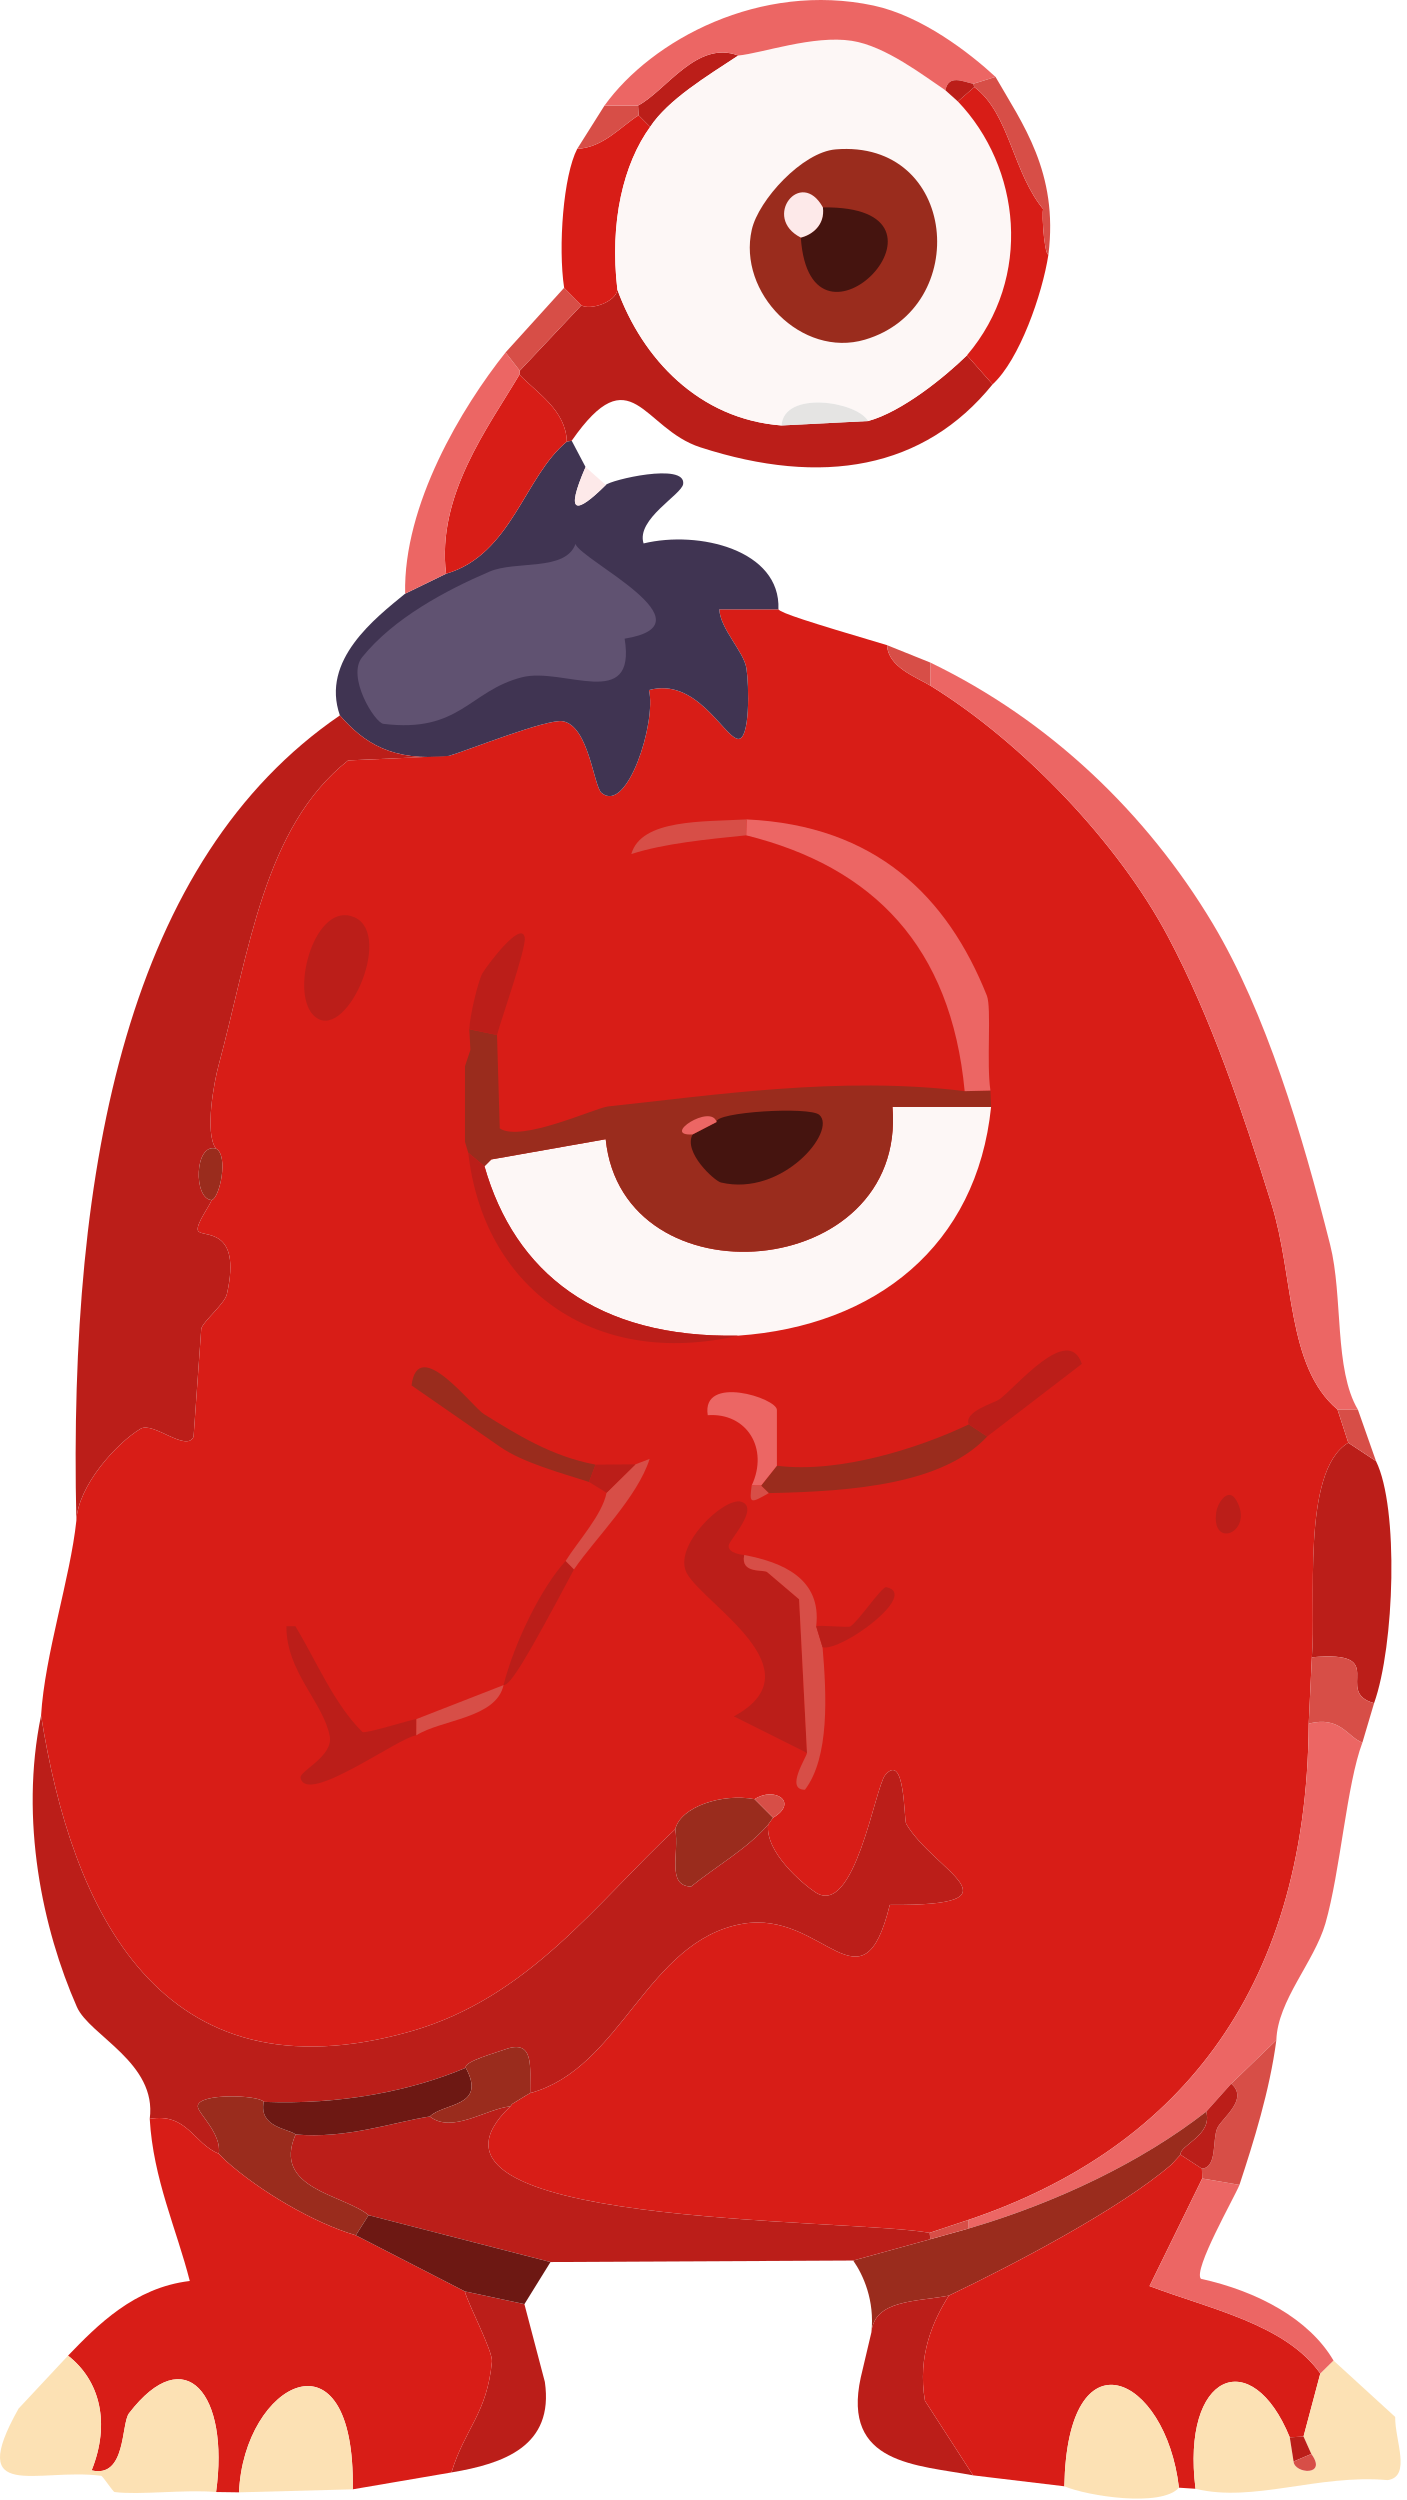
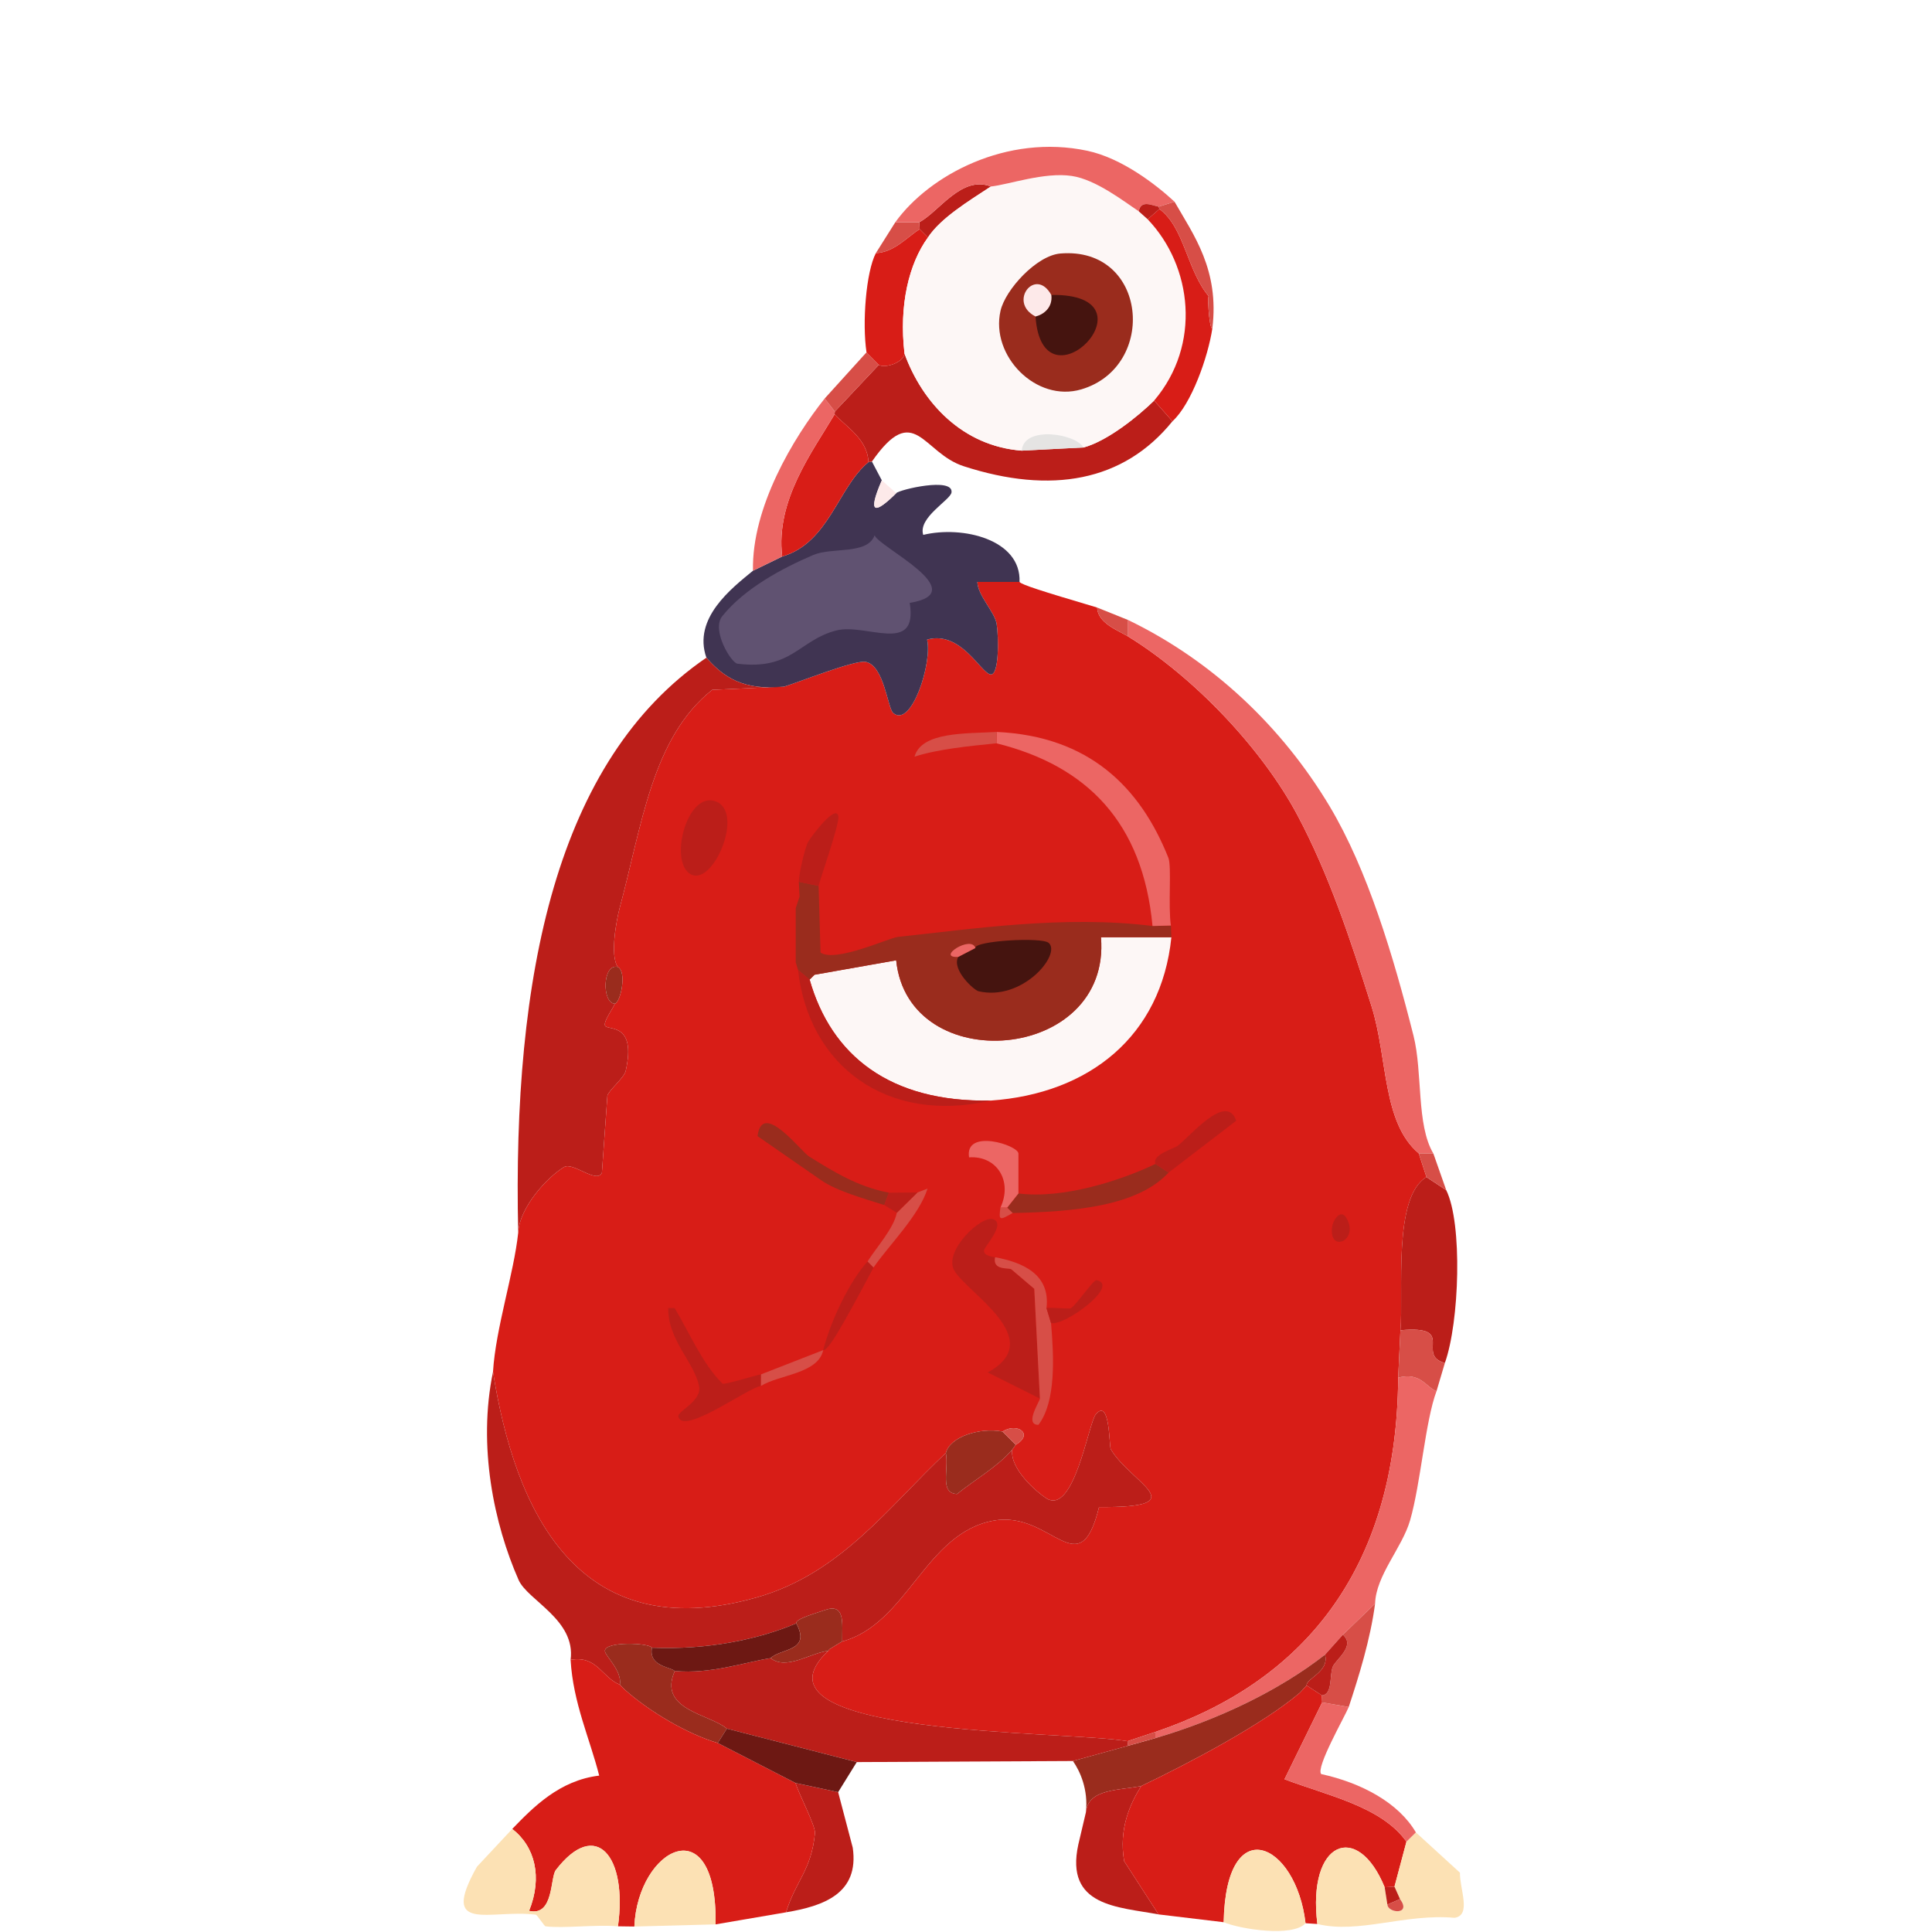
- <svg xmlns="http://www.w3.org/2000/svg" width="100%" height="100%" viewBox="0 0 130 231" version="1.1" xml:space="preserve" style="fill-rule:evenodd;clip-rule:evenodd;stroke-linejoin:round;stroke-miterlimit:2;">
+ <svg xmlns="http://www.w3.org/2000/svg" viewBox="-60.0 -19.0 250 250" version="1.1" style="fill-rule:evenodd;clip-rule:evenodd;stroke-linejoin:round;stroke-miterlimit:2;">
  <g transform="matrix(1,0,0,1,-583.5346,-822.2369)">
    <g>
      <g>
        <g>
          <path d="M655.46,878.54C655.74,878.89 658,879.63 665.5,881.85C665.59,883.88 668.15,884.77 669.5,885.59C678.07,890.87 686.86,900.14 691.44,908.75C695.45,916.3 698.26,924.68 701.02,933.48C703.12,940.19 702.39,948.49 707.12,952.48L708.12,955.55C703.73,958.14 705.18,970.56 704.75,975.37L704.46,981.5C704.29,1006.79 691.73,1021.04 673.03,1027.35L669.43,1028.55C661.67,1027.16 618.94,1028.02 630.7,1016.86L630.85,1016.65L632.15,1015.85L632.52,1015.64C640.96,1013.36 643.27,1001.57 652.13,1000C659.62,998.67 663.2,1008.62 665.75,998.25C678.42,998.33 669.88,995.18 667.27,990.77C667.04,990.39 667.19,984.05 665.33,986.25C664.38,987.37 662.51,999.49 658.87,997.08C657.72,996.32 654.22,993.38 654.51,990.83L654.97,990.19C657.37,988.77 655.12,987.27 653.26,988.48C650.26,987.91 646.42,989.19 645.93,991.25C638.64,998.06 632.43,1006.81 621.5,1009.93C598.23,1016.57 590.14,998.57 587.33,980.75C587.67,975.13 590.03,968.05 590.59,962.75C590.74,959.5 594.33,955.56 596.53,954.25C597.69,953.57 600.76,956.46 601.42,954.99L602.13,945.02C602.29,944.33 604.3,942.71 604.5,941.81C605.93,935.47 602.15,936.63 601.83,935.96C601.57,935.42 602.98,933.55 603.09,933.12C603.82,932.98 604.7,928.99 603.48,928.36C602.41,926.88 603.35,922.1 603.71,920.76C606.58,910.15 607.89,898.67 615.7,892.5L625.02,892.08C626.86,891.53 634.14,888.62 635.54,888.88C637.96,889.33 638.38,894.88 639.12,895.5C641.48,897.49 644.2,888.98 643.5,886C647.82,884.81 650.35,890.15 651.66,890.5C652.87,890.83 652.75,885.51 652.5,883.97C652.25,882.43 650.07,880.33 650,878.54L655.46,878.54Z" style="fill:rgb(216,29,23);fill-rule:nonzero;" />
          <g>
            <path d="M675.11,924.52C673.8,937.35 664.44,944.76 651.75,945.65C638.66,945.9 631.09,939.8 628.3,930L628.93,929.37L639.5,927.5C641.06,942.82 667.34,940.71 666,924.52L675.11,924.52Z" style="fill:rgb(253,247,246);fill-rule:nonzero;" />
            <g>
              <path d="M629.46,917.87L629.71,926.5C631.67,927.82 638.54,924.6 639.73,924.47C649.18,923.47 661.23,921.63 672.67,923.06L675.05,923L675.11,924.52L666,924.52C667.34,940.71 641.06,942.82 639.5,927.5L628.93,929.37L628.3,930L626.8,928.75L626.5,927.75L626.5,920.75L627,919.25L626.9,917.34L629.46,917.87Z" style="fill:rgb(154,44,29);fill-rule:nonzero;" />
              <g>
                <path d="M647.53,927.06L649.75,925.91C649.51,924.99 658.34,924.45 659.24,925.25C660.9,926.73 655.84,932.84 650.15,931.5C649.55,931.36 646.64,928.7 647.53,927.06Z" style="fill:rgb(69,20,15);fill-rule:nonzero;" />
                <path d="M649.75,925.91L647.53,927.06C644.56,927.22 649.24,924.18 649.75,925.91Z" style="fill:rgb(236,102,100);fill-rule:nonzero;" />
              </g>
              <path d="M675.05,923L672.67,923.06C671.41,909.66 664.19,902.33 652.48,899.42L652.51,897.95C664.47,898.5 671.08,905.1 674.72,914.23C675.17,915.36 674.67,920.48 675.05,923Z" style="fill:rgb(236,102,100);fill-rule:nonzero;" />
              <path d="M628.3,930C631.09,939.8 638.66,945.9 651.75,945.65C638.22,948.76 628.17,941.08 626.8,928.75L628.3,930Z" style="fill:rgb(187,30,25);fill-rule:nonzero;" />
              <path d="M626.9,917.34C626.92,916.22 627.71,912.86 628.11,912.17C628.49,911.51 631.73,907.15 632.02,908.88C632.18,909.85 629.72,916.79 629.46,917.87L626.9,917.34Z" style="fill:rgb(187,30,25);fill-rule:nonzero;" />
            </g>
          </g>
          <g>
            <path d="M652.3,965.92C651.93,967.7 654.11,967.23 654.42,967.5L657.37,970.01L658.1,984.21L651.34,980.83C659.22,976.56 648.6,970.51 647,967.61C645.63,965.12 650.46,960.51 652.03,961C653.75,961.54 650.97,964.49 650.87,965.01C650.73,965.8 652.3,965.92 652.3,965.92Z" style="fill:rgb(187,30,25);fill-rule:nonzero;" />
            <g>
              <path d="M658.95,972.51L659.54,974.45C659.91,978.81 660.2,984.6 657.91,987.61C656.05,987.61 658.05,984.63 658.1,984.21L657.37,970.01L654.42,967.5C654.11,967.23 651.93,967.7 652.3,965.92C655.82,966.58 659.48,968.09 658.95,972.51Z" style="fill:rgb(215,78,71);fill-rule:nonzero;" />
              <path d="M659.54,974.45L658.95,972.51C659.37,972.36 661.87,972.66 662.12,972.51C662.82,972.08 665.03,968.81 665.42,968.89C668.54,969.51 661.34,974.83 659.54,974.45Z" style="fill:rgb(187,30,25);fill-rule:nonzero;" />
            </g>
          </g>
          <g>
            <path d="M673.05,953.85L674.75,954.97C670.72,959.32 662.56,960.05 654.57,960.2L653.86,959.51L655.32,957.67C661.13,958.41 668.58,955.99 673.05,953.85Z" style="fill:rgb(154,44,29);fill-rule:nonzero;" />
            <path d="M653.86,959.51L652.99,959.5C654.6,956.07 652.53,952.75 648.93,953C648.33,949.21 655.33,951.42 655.32,952.52L655.32,957.67L653.86,959.51Z" style="fill:rgb(236,102,100);fill-rule:nonzero;" />
            <path d="M673.05,953.85C672.55,952.67 675.39,951.88 675.87,951.54C677.41,950.44 682.23,944.49 683.5,948.26L674.75,954.97L673.05,953.85Z" style="fill:rgb(187,30,25);fill-rule:nonzero;" />
          </g>
          <g>
            <path d="M622.01,981.08L622,982.58C620.37,982.76 611.83,989.1 611.31,986.51C611.18,985.87 614.36,984.54 614,982.64C613.4,979.53 609.96,976.68 610,972.5L610.83,972.5C612.75,975.68 614.41,979.7 617.02,982.27C617.24,982.48 621.49,981.13 622.01,981.08Z" style="fill:rgb(187,30,25);fill-rule:nonzero;" />
            <path d="M630.06,977.94C629.4,981.02 624.33,981.11 622,982.58L622.01,981.08L630.06,977.94Z" style="fill:rgb(215,78,71);fill-rule:nonzero;" />
          </g>
          <path d="M616.3,907C619.98,908.65 615.33,918.95 612.48,916.03C610.28,913.76 612.7,905.39 616.3,907Z" style="fill:rgb(187,30,25);fill-rule:nonzero;" />
          <path d="M638.56,957.57L637.96,959.17C635.39,958.34 631.87,957.4 629.75,955.93L621.56,950.25C622.15,945.52 627.16,952.23 628.25,952.9C631.31,954.79 634.48,956.8 638.56,957.57Z" style="fill:rgb(154,44,29);fill-rule:nonzero;" />
          <path d="M652.51,897.95L652.48,899.42C648.97,899.78 644.93,900.16 641.87,901.15C642.78,897.89 648.57,898.18 652.51,897.95Z" style="fill:rgb(215,78,71);fill-rule:nonzero;" />
          <path d="M635.8,966.47L636.57,967.25C632.15,975.58 630.68,977.99 630.06,977.94C631.06,974 633.56,968.91 635.8,966.47Z" style="fill:rgb(187,30,25);fill-rule:nonzero;" />
          <g>
            <path d="M636.57,967.25L635.8,966.47C636.9,964.69 639.18,962.22 639.58,960.17L642.25,957.54L643.56,957.04C642.45,960.56 638.52,964.4 636.57,967.25Z" style="fill:rgb(215,78,71);fill-rule:nonzero;" />
            <path d="M642.25,957.54L639.58,960.17L637.96,959.17L638.56,957.57L642.25,957.54Z" style="fill:rgb(187,30,25);fill-rule:nonzero;" />
          </g>
          <path d="M697.75,960.83C699.51,963.79 695.39,965.48 695.92,961.94C696.04,961.1 697.02,959.6 697.75,960.83Z" style="fill:rgb(187,30,25);fill-rule:nonzero;" />
          <path d="M653.86,959.51L654.57,960.2C652.84,961.2 652.76,961.17 652.99,959.5L653.86,959.51Z" style="fill:rgb(215,78,71);fill-rule:nonzero;" />
          <g>
            <path d="M587.33,980.75C590.14,998.57 598.23,1016.57 621.5,1009.93C632.43,1006.81 638.64,998.06 645.93,991.25C646.32,993.47 645.09,996.47 647.38,996.56C649.65,994.72 652.64,993.02 654.51,990.83C654.22,993.38 657.72,996.32 658.87,997.08C662.51,999.49 664.38,987.37 665.33,986.25C667.19,984.05 667.04,990.39 667.27,990.77C669.88,995.18 678.42,998.33 665.75,998.25C663.2,1008.62 659.62,998.67 652.13,1000C643.27,1001.57 640.96,1013.36 632.52,1015.64C632.5,1013.26 632.95,1010.59 630.18,1011.61C629.47,1011.88 626.36,1012.72 626.57,1013.3C621.59,1015.41 615.06,1016.74 607.9,1016.45C607.5,1015.81 601.75,1015.6 601.81,1016.88C601.85,1017.53 604.04,1019.41 603.75,1021.24C601.4,1020.3 600.83,1017.43 597.37,1018.02C598.06,1012.83 591.81,1010.33 590.64,1007.68C587.47,1000.48 585.33,990.4 587.33,980.75Z" style="fill:rgb(187,30,25);fill-rule:nonzero;" />
            <g>
              <path d="M653.26,988.48L654.97,990.19L654.51,990.83C652.64,993.02 649.65,994.72 647.38,996.56C645.09,996.47 646.32,993.47 645.93,991.25C646.42,989.19 650.26,987.91 653.26,988.48Z" style="fill:rgb(154,44,29);fill-rule:nonzero;" />
              <path d="M654.97,990.19L653.26,988.48C655.12,987.27 657.37,988.77 654.97,990.19Z" style="fill:rgb(215,78,71);fill-rule:nonzero;" />
            </g>
          </g>
          <g>
            <path d="M636.36,862.96L637.64,865.39C635.7,869.87 636.78,869.76 639.51,867.05C639.89,866.6 646.93,864.93 646.66,866.96C646.52,867.95 642.29,870.2 643,872.45C648.09,871.22 655.69,873.04 655.46,878.54L650,878.54C650.07,880.33 652.25,882.43 652.5,883.97C652.75,885.51 652.87,890.83 651.66,890.5C650.35,890.15 647.82,884.81 643.5,886C644.2,888.98 641.48,897.49 639.12,895.5C638.38,894.88 637.96,889.33 635.54,888.88C634.14,888.62 626.86,891.53 625.02,892.08C619.78,892.65 617.15,890.87 614.94,888.34C613.15,883.23 618.23,879.34 620.97,877.09L624.75,875.25C630.81,873.48 631.98,866.26 635.91,863.04L636.36,862.96Z" style="fill:rgb(64,52,82);fill-rule:nonzero;" />
            <path d="M636.71,872.5C637.18,873.99 649.62,879.89 641.25,881.25C642.36,888.05 635.58,883.83 631.75,884.82C626.89,886.07 626.03,889.99 618.96,889.12C618.16,889.02 615.54,884.77 617,882.96C619.91,879.35 624.76,876.77 628.75,875.06C631.2,874 635.78,875.07 636.71,872.5Z" style="fill:rgb(96,82,113);fill-rule:nonzero;" />
            <g>
              <path d="M614.94,888.34C617.15,890.87 619.78,892.65 625.02,892.08L615.7,892.5C607.89,898.67 606.58,910.15 603.71,920.76C603.35,922.1 602.41,926.88 603.48,928.36C601.48,927.86 601.4,933.04 603.09,933.12C602.98,933.55 601.57,935.42 601.83,935.96C602.15,936.63 605.93,935.47 604.5,941.81C604.3,942.71 602.29,944.33 602.13,945.02L601.42,954.99C600.76,956.46 597.69,953.57 596.53,954.25C594.33,955.56 590.74,959.5 590.59,962.75C589.82,929.4 595.56,901.59 614.94,888.34Z" style="fill:rgb(187,30,25);fill-rule:nonzero;" />
              <path d="M603.48,928.36C604.7,928.99 603.82,932.98 603.09,933.12C601.4,933.04 601.48,927.86 603.48,928.36Z" style="fill:rgb(154,44,29);fill-rule:nonzero;" />
            </g>
            <g>
              <path d="M655.75,861.55L663.75,861.14C666.88,860.29 670.85,857.06 672.88,855.07L675.25,857.75C668.92,865.58 659.53,867.22 648.25,863.57C642.89,861.84 641.89,855.03 636.36,862.96L635.91,863.04C635.82,860.11 633.09,858.5 631.53,856.85L631.56,856.49L637.25,850.45C638.07,850.94 640.46,850.14 640.58,849C642.9,855.38 648.11,860.97 655.75,861.55Z" style="fill:rgb(187,30,25);fill-rule:nonzero;" />
              <g>
                <path d="M635.91,863.04C631.98,866.26 630.81,873.48 624.75,875.25C623.86,868 628.65,861.72 631.53,856.85C633.09,858.5 635.82,860.11 635.91,863.04Z" style="fill:rgb(216,29,23);fill-rule:nonzero;" />
                <g>
                  <path d="M630.25,854.8L631.56,856.49L631.53,856.85C628.65,861.72 623.86,868 624.75,875.25L620.97,877.09C620.79,868.88 626.21,859.87 630.25,854.8Z" style="fill:rgb(236,102,100);fill-rule:nonzero;" />
                  <path d="M637.25,850.45L631.56,856.49L630.25,854.8L635.66,848.83L637.25,850.45Z" style="fill:rgb(215,78,71);fill-rule:nonzero;" />
                </g>
              </g>
              <g>
                <path d="M642.54,832.89L643.61,833.96C641.15,837.35 639.84,842.73 640.58,849C640.46,850.14 638.07,850.94 637.25,850.45L635.66,848.83C635.09,845.03 635.59,838.45 636.87,835.99C639.27,835.88 640.91,833.91 642.54,832.89Z" style="fill:rgb(216,29,23);fill-rule:nonzero;" />
                <g>
                  <path d="M651.75,827.37C648.85,829.28 645.26,831.45 643.61,833.96L642.54,832.89L642.49,831.99C645.06,830.64 647.94,825.9 651.75,827.37Z" style="fill:rgb(187,30,25);fill-rule:nonzero;" />
                  <path d="M642.49,831.99L642.54,832.89C640.91,833.91 639.27,835.88 636.87,835.99L639.39,831.99L642.49,831.99Z" style="fill:rgb(215,78,71);fill-rule:nonzero;" />
                </g>
              </g>
            </g>
            <path d="M639.51,867.05C636.78,869.76 635.7,869.87 637.64,865.39L639.51,867.05Z" style="fill:rgb(253,233,233);fill-rule:nonzero;" />
          </g>
          <g>
            <path d="M709.01,952.5L707.12,952.48C702.39,948.49 703.12,940.19 701.02,933.48C698.26,924.68 695.45,916.3 691.44,908.75C686.86,900.14 678.07,890.87 669.5,885.59L669.5,883.46C680.5,888.77 689.48,897.36 695.6,907.59C700.51,915.82 703.84,926.95 706.44,937.25C707.65,942.05 706.79,948.77 709.01,952.5Z" style="fill:rgb(236,102,100);fill-rule:nonzero;" />
            <path d="M669.5,883.46L669.5,885.59C668.15,884.77 665.59,883.88 665.5,881.85L669.5,883.46Z" style="fill:rgb(215,78,71);fill-rule:nonzero;" />
          </g>
          <g>
            <path d="M709.42,983.25C707.97,987.09 707.38,995.18 706,999.97C704.96,1003.54 701.58,1007.09 701.47,1010.75L697.3,1014.77L694.99,1017.35C689.04,1021.99 681.19,1025.76 673.04,1028.15L673.03,1027.35C691.73,1021.04 704.29,1006.79 704.46,981.5C707.38,980.75 708.04,982.75 709.42,983.25Z" style="fill:rgb(236,102,100);fill-rule:nonzero;" />
            <g>
              <path d="M694.99,1017.35C695.6,1019.54 692.53,1020.44 692.61,1021.33L691.77,1022.25C686.99,1026.34 677.4,1031.39 671.21,1034.35C668.21,1034.93 664.33,1034.71 664.05,1037.75C664.37,1034.8 663.3,1032.44 662.37,1031.11L669.5,1029.14L673.04,1028.15C681.19,1025.76 689.04,1021.99 694.99,1017.35Z" style="fill:rgb(154,44,29);fill-rule:nonzero;" />
              <path d="M671.21,1034.35C669.77,1036.62 668.28,1039.91 669,1044.07L673.45,1050.96C668.27,1049.98 661.3,1049.98 663.07,1041.91L664.05,1037.75C664.33,1034.71 668.21,1034.93 671.21,1034.35Z" style="fill:rgb(187,30,25);fill-rule:nonzero;" />
              <path d="M673.03,1027.35L673.04,1028.15L669.5,1029.14L669.43,1028.55L673.03,1027.35Z" style="fill:rgb(215,78,71);fill-rule:nonzero;" />
            </g>
          </g>
          <g>
            <path d="M710.68,957.25C712.8,961.54 712.39,974.31 710.5,979.61C706.65,978.55 712.11,974.7 704.75,975.37C705.18,970.56 703.73,958.14 708.12,955.55L710.68,957.25Z" style="fill:rgb(187,30,25);fill-rule:nonzero;" />
            <path d="M710.5,979.61L709.42,983.25C708.04,982.75 707.38,980.75 704.46,981.5L704.75,975.37C712.11,974.7 706.65,978.55 710.5,979.61Z" style="fill:rgb(215,78,71);fill-rule:nonzero;" />
            <path d="M709.01,952.5L710.68,957.25L708.12,955.55L707.12,952.48L709.01,952.5Z" style="fill:rgb(215,78,71);fill-rule:nonzero;" />
          </g>
        </g>
      </g>
      <path d="M627,919.25L626.5,920.75L627,919.25Z" style="fill:rgb(187,30,25);fill-rule:nonzero;" />
      <path d="M626.8,928.75L626.5,927.75L626.8,928.75Z" style="fill:rgb(187,30,25);fill-rule:nonzero;" />
      <path d="M632.52,1015.64L632.15,1015.85L632.52,1015.64Z" style="fill:rgb(187,30,25);fill-rule:nonzero;" />
      <path d="M630.85,1016.65L630.7,1016.86L630.85,1016.65Z" style="fill:rgb(187,30,25);fill-rule:nonzero;" />
      <path d="M604,1021.5L603.75,1021.24L604,1021.5Z" style="fill:rgb(187,30,25);fill-rule:nonzero;" />
      <path d="M604.37,1021.87L604,1021.5L604.37,1021.87Z" style="fill:rgb(187,30,25);fill-rule:nonzero;" />
      <path d="M692.61,1021.33L691.77,1022.25L692.61,1021.33Z" style="fill:rgb(187,30,25);fill-rule:nonzero;" />
      <path d="M694.59,1022.62L694.62,1023.53L689.75,1033.47C695.4,1035.61 702.3,1037 705.53,1041.55L703.98,1047.37L702.71,1047.45C699.19,1038.82 692.67,1041.49 694,1052.2L692.47,1052.1C691.24,1041.6 682.15,1037.48 681.88,1051.97L673.45,1050.96L669,1044.07C668.28,1039.91 669.77,1036.62 671.21,1034.35C677.4,1031.39 686.99,1026.34 691.77,1022.25L692.61,1021.33L694.59,1022.62Z" style="fill:rgb(216,29,23);fill-rule:nonzero;" />
      <g>
        <path d="M712.45,1045.56C712.41,1047.68 713.98,1051.08 711.75,1051.4C705.31,1050.83 699.34,1053.51 694,1052.2C692.67,1041.49 699.19,1038.82 702.71,1047.45L703.06,1049.68C703.13,1050.82 706.24,1051.07 704.7,1048.98L703.98,1047.37L705.53,1041.55L706.75,1040.35L712.45,1045.56Z" style="fill:rgb(252,225,180);fill-rule:nonzero;" />
        <g>
          <path d="M703.98,1047.37L704.7,1048.98L703.06,1049.68L702.71,1047.45L703.98,1047.37Z" style="fill:rgb(187,30,25);fill-rule:nonzero;" />
          <path d="M704.7,1048.98C706.24,1051.07 703.13,1050.82 703.06,1049.68L704.7,1048.98Z" style="fill:rgb(215,78,71);fill-rule:nonzero;" />
        </g>
      </g>
      <path d="M681.88,1051.97C682.15,1037.48 691.24,1041.6 692.47,1052.1C690.84,1053.94 684,1052.87 681.88,1051.97Z" style="fill:rgb(252,225,180);fill-rule:nonzero;" />
      <g>
        <path d="M698.06,1024.12C697.59,1025.3 693.75,1031.99 694.5,1032.8C699.71,1033.94 704.51,1036.51 706.75,1040.35L705.53,1041.55C702.3,1037 695.4,1035.61 689.75,1033.47L694.62,1023.53L698.06,1024.12Z" style="fill:rgb(236,102,100);fill-rule:nonzero;" />
        <g>
          <path d="M701.47,1010.75C700.86,1015.4 699.34,1020.24 698.06,1024.12L694.62,1023.53L694.59,1022.62C696.02,1022.5 695.54,1020.01 696,1018.9C696.39,1017.97 698.98,1016.22 697.3,1014.77L701.47,1010.75Z" style="fill:rgb(215,78,71);fill-rule:nonzero;" />
          <path d="M697.3,1014.77C698.98,1016.22 696.39,1017.97 696,1018.9C695.54,1020.01 696.02,1022.5 694.59,1022.62L692.61,1021.33C692.53,1020.44 695.6,1019.54 694.99,1017.35L697.3,1014.77Z" style="fill:rgb(187,30,25);fill-rule:nonzero;" />
        </g>
      </g>
      <g>
        <path d="M630.7,1016.86C618.94,1028.02 661.67,1027.16 669.43,1028.55L669.5,1029.14L662.37,1031.11L634.4,1031.25L617.59,1026.92C615.31,1025.01 608.63,1024.5 610.85,1019.46C615.52,1019.9 619.98,1018.3 623.25,1017.8C625.31,1019.42 628.39,1017.11 630.7,1016.86Z" style="fill:rgb(187,30,25);fill-rule:nonzero;" />
        <g>
          <path d="M607.9,1016.45C607.44,1018.83 610.21,1018.92 610.85,1019.46C608.63,1024.5 615.31,1025.01 617.59,1026.92L616.41,1028.78C612.52,1027.63 607.57,1024.73 604.37,1021.87L604,1021.5L603.75,1021.24C604.04,1019.41 601.85,1017.53 601.81,1016.88C601.75,1015.6 607.5,1015.81 607.9,1016.45Z" style="fill:rgb(154,44,29);fill-rule:nonzero;" />
          <g>
            <path d="M626.57,1013.3C628.55,1016.95 624.54,1016.52 623.25,1017.8C619.98,1018.3 615.52,1019.9 610.85,1019.46C610.21,1018.92 607.44,1018.83 607.9,1016.45C615.06,1016.74 621.59,1015.41 626.57,1013.3Z" style="fill:rgb(109,24,19);fill-rule:nonzero;" />
            <path d="M632.52,1015.64L632.15,1015.85L630.85,1016.65L630.7,1016.86C628.39,1017.11 625.31,1019.42 623.25,1017.8C624.54,1016.52 628.55,1016.95 626.57,1013.3C626.36,1012.72 629.47,1011.88 630.18,1011.61C632.95,1010.59 632.5,1013.26 632.52,1015.64Z" style="fill:rgb(154,44,29);fill-rule:nonzero;" />
          </g>
        </g>
      </g>
      <path d="M631.99,1035.14L633.88,1042.33C634.74,1048.28 630.07,1049.88 625.25,1050.69C626.51,1046.58 628.53,1045.28 628.99,1040.45C629.08,1039.49 626.82,1035.21 626.48,1033.96L631.99,1035.14Z" style="fill:rgb(187,30,25);fill-rule:nonzero;" />
      <path d="M670.89,830.58L672.04,831.61C677.83,837.67 679.01,847.86 672.88,855.07C670.85,857.06 666.88,860.29 663.75,861.14C662.66,859.29 655.95,858.31 655.75,861.55C648.11,860.97 642.9,855.38 640.58,849C639.84,842.73 641.15,837.35 643.61,833.96C645.26,831.45 648.85,829.28 651.75,827.37C653.97,827.15 658.7,825.46 662.25,826.01C665.35,826.49 668.86,829.22 670.89,830.58Z" style="fill:rgb(253,247,246);fill-rule:nonzero;" />
      <path d="M660.75,836.04C672.03,835.11 673.38,850.68 663.46,853.62C657.61,855.35 651.68,849.28 653,843.46C653.62,840.72 657.67,836.29 660.75,836.04Z" style="fill:rgb(154,44,29);fill-rule:nonzero;" />
      <g>
        <path d="M657.53,844.19C658.57,843.94 659.78,843.03 659.57,841.4C673.77,841.21 658.4,857.01 657.53,844.19Z" style="fill:rgb(69,20,15);fill-rule:nonzero;" />
        <path d="M659.57,841.4C659.78,843.03 658.57,843.94 657.53,844.19C653.9,842.34 657.53,837.7 659.57,841.4Z" style="fill:rgb(253,233,233);fill-rule:nonzero;" />
      </g>
      <path d="M651.75,827.37C647.94,825.9 645.06,830.64 642.49,831.99L639.39,831.99C643.76,825.92 653.78,820.52 664.25,822.75C668.69,823.7 673.1,827.1 675.52,829.34L673.46,829.98C672.52,829.78 671.17,829.08 670.89,830.58C668.86,829.22 665.35,826.49 662.25,826.01C658.7,825.46 653.97,827.15 651.75,827.37Z" style="fill:rgb(236,102,100);fill-rule:nonzero;" />
      <g>
        <path d="M673.56,830.28C676.85,832.72 677.1,838.3 680.06,841.72C679.66,840.45 679.98,845.88 680.41,845.75C679.85,849.43 677.72,855.5 675.25,857.75L672.88,855.07C679.01,847.86 677.83,837.67 672.04,831.61L673.56,830.28Z" style="fill:rgb(216,29,23);fill-rule:nonzero;" />
        <path d="M675.52,829.34C677.98,833.64 681.35,838.15 680.41,845.75C679.98,845.88 679.66,840.45 680.06,841.72C677.1,838.3 676.85,832.72 673.56,830.28L673.46,829.98L675.52,829.34Z" style="fill:rgb(215,78,71);fill-rule:nonzero;" />
        <path d="M673.46,829.98L673.56,830.28L672.04,831.61L670.89,830.58C671.17,829.08 672.52,829.78 673.46,829.98Z" style="fill:rgb(187,30,25);fill-rule:nonzero;" />
      </g>
      <path d="M603.75,1021.24L604,1021.5L604.37,1021.87C607.57,1024.73 612.52,1027.63 616.41,1028.78L626.48,1033.96C626.82,1035.21 629.08,1039.49 628.99,1040.45C628.53,1045.28 626.51,1046.58 625.25,1050.69L616.13,1052.25C616.37,1036.89 606.05,1042.4 605.62,1052.53L603.5,1052.5C604.75,1043.48 600.68,1038.42 595.46,1045.22C594.71,1046.2 595.21,1051.25 592,1050.5C593.75,1046.15 592.78,1042.2 589.82,1039.9C592.53,1037.09 595.94,1033.61 601.07,1033C599.87,1028.25 597.69,1023.59 597.37,1018.02C600.83,1017.43 601.4,1020.3 603.75,1021.24Z" style="fill:rgb(216,29,23);fill-rule:nonzero;" />
      <path d="M605.62,1052.53C606.05,1042.4 616.37,1036.89 616.13,1052.25L605.62,1052.53Z" style="fill:rgb(252,225,180);fill-rule:nonzero;" />
      <path d="M589.82,1039.9C592.78,1042.2 593.75,1046.15 592,1050.5C595.21,1051.25 594.71,1046.2 595.46,1045.22C600.68,1038.42 604.75,1043.48 603.5,1052.5C600.59,1052.25 596.39,1052.8 594.12,1052.5C593.97,1052.48 593.03,1051.02 592.88,1051C587,1050.24 580.32,1053.57 585.25,1044.79L589.82,1039.9Z" style="fill:rgb(252,225,180);fill-rule:nonzero;" />
      <path d="M634.4,1031.25L631.99,1035.14L626.48,1033.96L616.41,1028.78L617.59,1026.92L634.4,1031.25Z" style="fill:rgb(109,24,19);fill-rule:nonzero;" />
      <path d="M655.75,861.55C655.95,858.31 662.66,859.29 663.75,861.14L655.75,861.55Z" style="fill:rgb(229,228,227);fill-rule:nonzero;" />
    </g>
  </g>
</svg>
